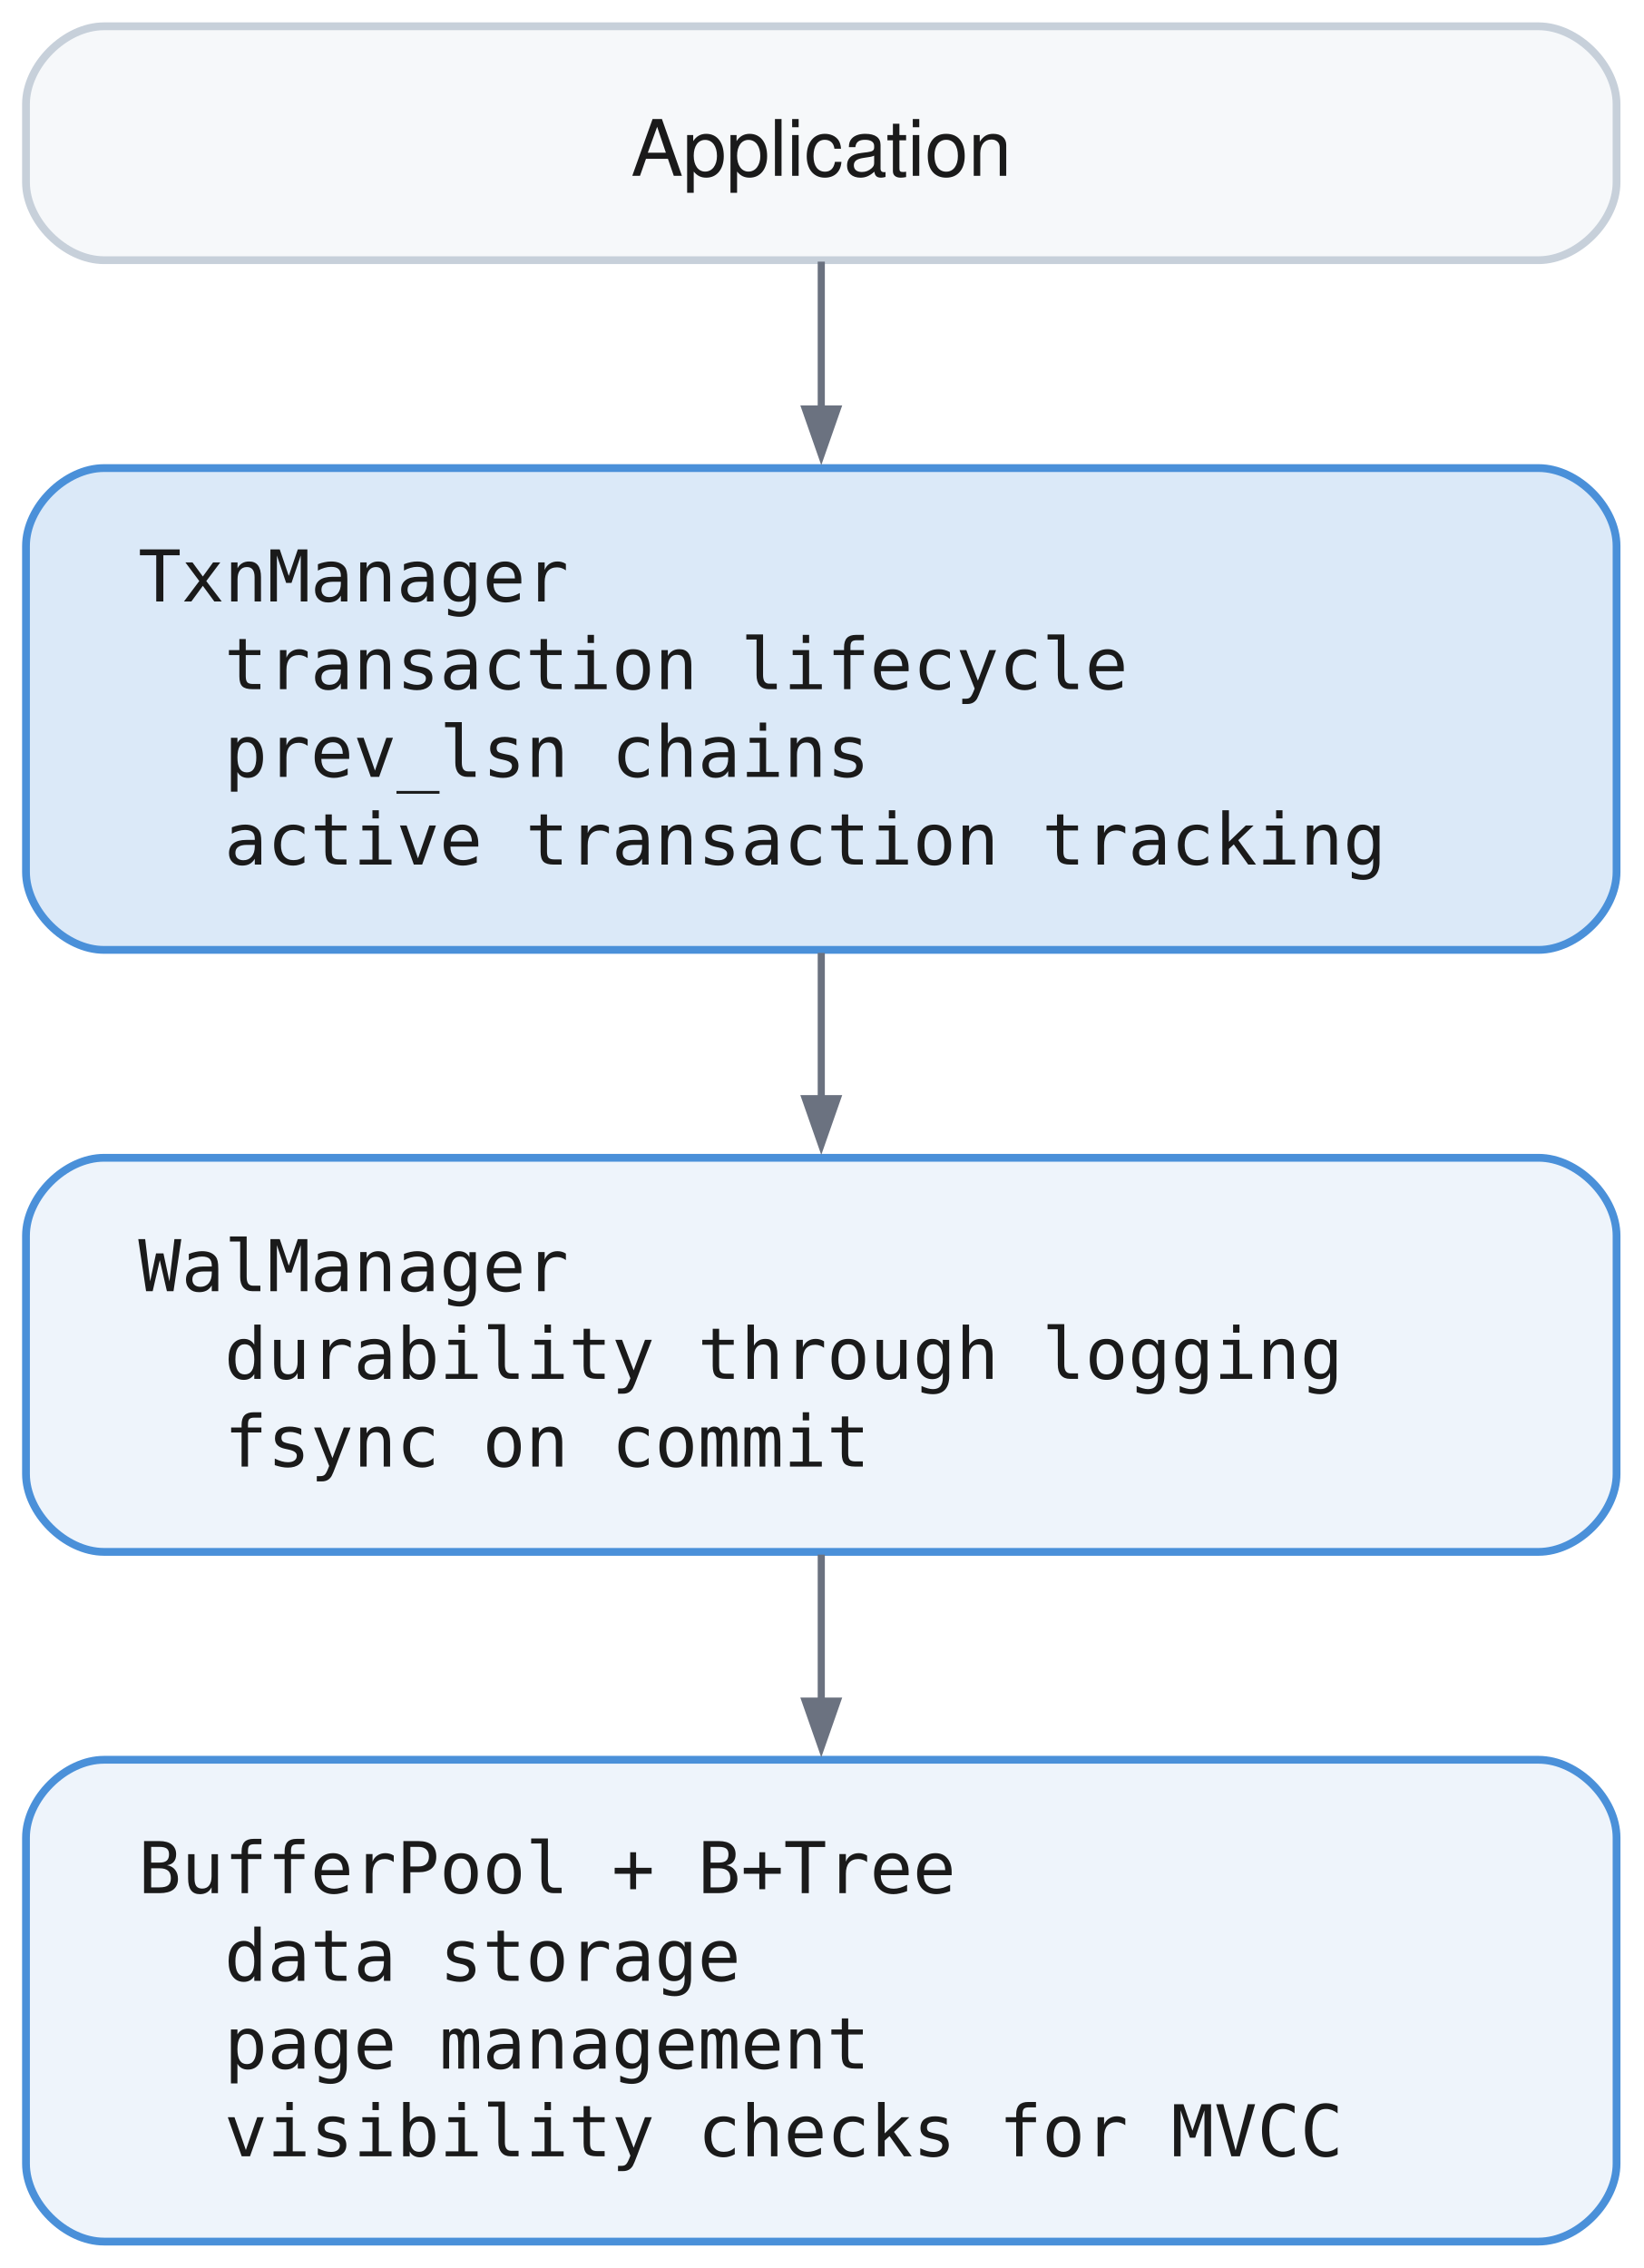
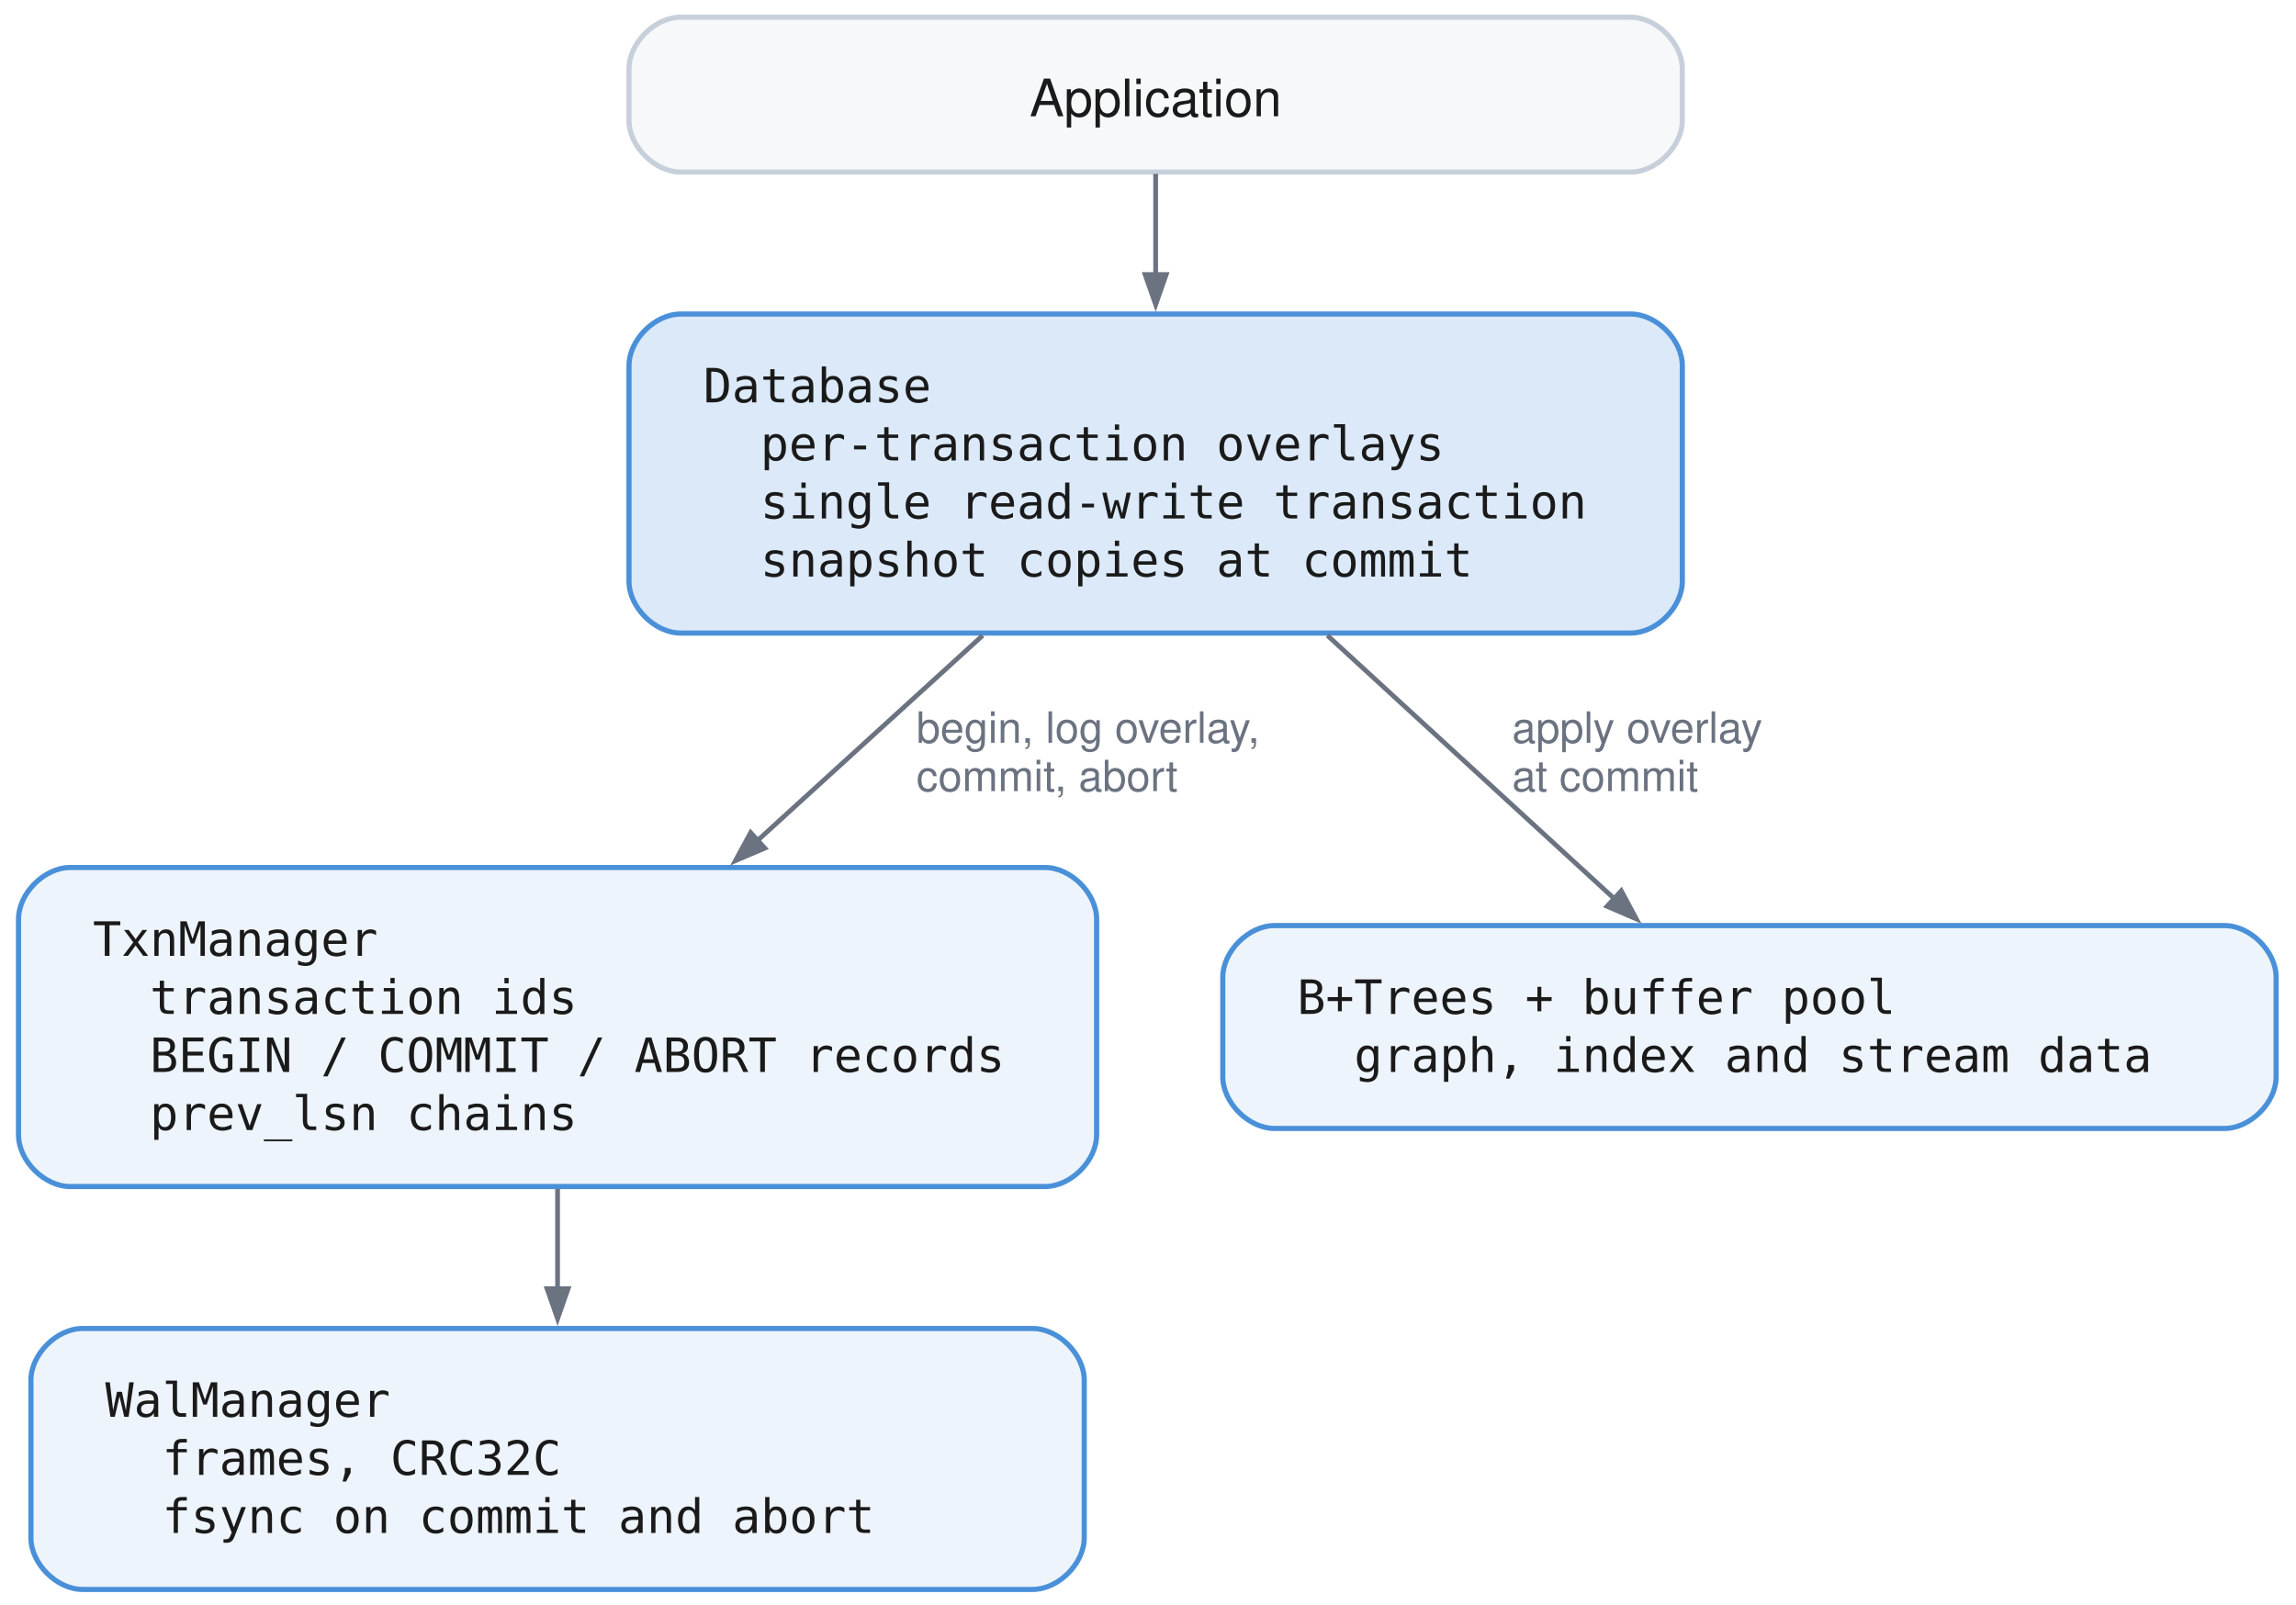
- <svg xmlns="http://www.w3.org/2000/svg" width="337" height="465" viewBox="0.00 0.00 253.00 349.00">
-   <g id="graph0" class="graph" transform="scale(1 1) rotate(0) translate(4 344.98)">
+ <svg xmlns="http://www.w3.org/2000/svg" width="711" height="497" viewBox="0.00 0.00 533.00 373.00">
+   <g id="graph0" class="graph" transform="scale(1 1) rotate(0) translate(4 369.48)">
    <g id="node1" class="node">
-       <path fill="#f6f8fa" stroke="#c7d0da" stroke-width="1.2" d="M232.8,-340.98C232.8,-340.98 12,-340.98 12,-340.98 6,-340.98 0,-334.98 0,-328.98 0,-328.98 0,-316.98 0,-316.98 0,-310.98 6,-304.98 12,-304.98 12,-304.98 232.8,-304.98 232.8,-304.98 238.8,-304.98 244.8,-310.98 244.8,-316.98 244.8,-316.98 244.8,-328.98 244.8,-328.98 244.8,-334.98 238.8,-340.98 232.8,-340.98" />
-       <text xml:space="preserve" text-anchor="middle" x="122.4" y="-317.96" font-family="Helvetica,Arial,sans-serif" font-size="12.00" fill="#1a1a1a">Application</text>
+       <path fill="#f6f8fa" stroke="#c7d0da" stroke-width="1.2" d="M374.68,-365.48C374.68,-365.48 153.88,-365.48 153.88,-365.48 147.88,-365.48 141.88,-359.48 141.88,-353.48 141.88,-353.48 141.88,-341.48 141.88,-341.48 141.88,-335.48 147.88,-329.48 153.88,-329.48 153.88,-329.48 374.68,-329.48 374.68,-329.48 380.68,-329.48 386.68,-335.48 386.68,-341.48 386.68,-341.48 386.68,-353.48 386.68,-353.48 386.68,-359.48 380.68,-365.48 374.68,-365.48" />
+       <text xml:space="preserve" text-anchor="middle" x="264.28" y="-342.45" font-family="Helvetica,Arial,sans-serif" font-size="12.00" fill="#1a1a1a">Application</text>
    </g>
    <g id="node2" class="node">
-       <path fill="#dbe9f8" stroke="#4a90d9" stroke-width="1.2" d="M232.8,-272.98C232.8,-272.98 12,-272.98 12,-272.98 6,-272.98 0,-266.98 0,-260.98 0,-260.98 0,-210.82 0,-210.82 0,-204.82 6,-198.82 12,-198.82 12,-198.82 232.8,-198.82 232.8,-198.82 238.8,-198.82 244.8,-204.82 244.8,-210.82 244.8,-210.82 244.8,-260.98 244.8,-260.98 244.8,-266.98 238.8,-272.98 232.8,-272.98" />
-       <text xml:space="preserve" text-anchor="start" x="17.28" y="-252.45" font-family="Menlo,Consolas,monospace" font-size="11.00" fill="#1a1a1a">TxnManager</text>
-       <text xml:space="preserve" text-anchor="start" x="17.28" y="-238.95" font-family="Menlo,Consolas,monospace" font-size="11.00" fill="#1a1a1a">  transaction lifecycle</text>
-       <text xml:space="preserve" text-anchor="start" x="17.28" y="-225.45" font-family="Menlo,Consolas,monospace" font-size="11.00" fill="#1a1a1a">  prev_lsn chains</text>
-       <text xml:space="preserve" text-anchor="start" x="17.28" y="-211.95" font-family="Menlo,Consolas,monospace" font-size="11.00" fill="#1a1a1a">  active transaction tracking</text>
+       <path fill="#dbe9f8" stroke="#4a90d9" stroke-width="1.2" d="M374.68,-296.48C374.68,-296.48 153.88,-296.48 153.88,-296.48 147.88,-296.48 141.88,-290.48 141.88,-284.48 141.88,-284.48 141.88,-234.32 141.88,-234.32 141.88,-228.32 147.88,-222.32 153.88,-222.32 153.88,-222.32 374.68,-222.32 374.68,-222.32 380.68,-222.32 386.68,-228.32 386.68,-234.32 386.68,-234.32 386.68,-284.48 386.68,-284.48 386.68,-290.48 380.68,-296.48 374.68,-296.48" />
+       <text xml:space="preserve" text-anchor="start" x="159.16" y="-275.95" font-family="Menlo,Consolas,monospace" font-size="11.00" fill="#1a1a1a">Database</text>
+       <text xml:space="preserve" text-anchor="start" x="159.16" y="-262.45" font-family="Menlo,Consolas,monospace" font-size="11.00" fill="#1a1a1a">  per-transaction overlays</text>
+       <text xml:space="preserve" text-anchor="start" x="159.16" y="-248.95" font-family="Menlo,Consolas,monospace" font-size="11.00" fill="#1a1a1a">  single read-write transaction</text>
+       <text xml:space="preserve" text-anchor="start" x="159.16" y="-235.45" font-family="Menlo,Consolas,monospace" font-size="11.00" fill="#1a1a1a">  snapshot copies at commit</text>
    </g>
    <g id="edge1" class="edge">
-       <path fill="none" stroke="#6b7280" stroke-width="1.1" d="M122.4,-304.76C122.4,-298.06 122.4,-290.04 122.4,-281.9" />
-       <polygon fill="#6b7280" stroke="#6b7280" stroke-width="1.1" points="124.85,-282.08 122.4,-275.08 119.95,-282.08 124.85,-282.08" />
+       <path fill="none" stroke="#6b7280" stroke-width="1.1" d="M264.28,-329.06C264.28,-322.13 264.28,-313.81 264.28,-305.4" />
+       <polygon fill="#6b7280" stroke="#6b7280" stroke-width="1.1" points="266.73,-305.66 264.28,-298.66 261.83,-305.66 266.73,-305.66" />
    </g>
    <g id="node3" class="node">
-       <path fill="#eef4fb" stroke="#4a90d9" stroke-width="1.2" d="M232.8,-166.82C232.8,-166.82 12,-166.82 12,-166.82 6,-166.82 0,-160.82 0,-154.82 0,-154.82 0,-118.16 0,-118.16 0,-112.16 6,-106.16 12,-106.16 12,-106.16 232.8,-106.16 232.8,-106.16 238.8,-106.16 244.8,-112.16 244.8,-118.16 244.8,-118.16 244.8,-154.82 244.8,-154.82 244.8,-160.82 238.8,-166.82 232.8,-166.82" />
-       <text xml:space="preserve" text-anchor="start" x="17.28" y="-146.29" font-family="Menlo,Consolas,monospace" font-size="11.00" fill="#1a1a1a">WalManager</text>
-       <text xml:space="preserve" text-anchor="start" x="17.28" y="-132.79" font-family="Menlo,Consolas,monospace" font-size="11.00" fill="#1a1a1a">  durability through logging</text>
-       <text xml:space="preserve" text-anchor="start" x="17.28" y="-119.29" font-family="Menlo,Consolas,monospace" font-size="11.00" fill="#1a1a1a">  fsync on commit</text>
+       <path fill="#eef4fb" stroke="#4a90d9" stroke-width="1.2" d="M238.56,-167.82C238.56,-167.82 12,-167.82 12,-167.82 6,-167.82 0,-161.82 0,-155.82 0,-155.82 0,-105.66 0,-105.66 0,-99.66 6,-93.66 12,-93.66 12,-93.66 238.56,-93.66 238.56,-93.66 244.56,-93.66 250.56,-99.66 250.56,-105.66 250.56,-105.66 250.56,-155.82 250.56,-155.82 250.56,-161.82 244.56,-167.82 238.56,-167.82" />
+       <text xml:space="preserve" text-anchor="start" x="17.28" y="-147.29" font-family="Menlo,Consolas,monospace" font-size="11.00" fill="#1a1a1a">TxnManager</text>
+       <text xml:space="preserve" text-anchor="start" x="17.28" y="-133.79" font-family="Menlo,Consolas,monospace" font-size="11.00" fill="#1a1a1a">  transaction ids</text>
+       <text xml:space="preserve" text-anchor="start" x="17.28" y="-120.29" font-family="Menlo,Consolas,monospace" font-size="11.00" fill="#1a1a1a">  BEGIN / COMMIT / ABORT records</text>
+       <text xml:space="preserve" text-anchor="start" x="17.28" y="-106.79" font-family="Menlo,Consolas,monospace" font-size="11.00" fill="#1a1a1a">  prev_lsn chains</text>
    </g>
    <g id="edge2" class="edge">
-       <path fill="none" stroke="#6b7280" stroke-width="1.1" d="M122.4,-198.35C122.4,-190.98 122.4,-183.21 122.4,-175.78" />
-       <polygon fill="#6b7280" stroke="#6b7280" stroke-width="1.1" points="124.85,-175.92 122.4,-168.92 119.95,-175.92 124.85,-175.92" />
+       <path fill="none" stroke="#6b7280" stroke-width="1.1" d="M224.08,-221.76C207.65,-206.8 188.56,-189.4 171.55,-173.91" />
+       <polygon fill="#6b7280" stroke="#6b7280" stroke-width="1.1" points="173.45,-172.32 166.62,-169.41 170.15,-175.94 173.45,-172.32" />
+       <text xml:space="preserve" text-anchor="start" x="203.1" y="-196.82" font-family="Helvetica,Arial,sans-serif" font-size="10.00" fill="#6b7280">  begin, log overlay,</text>
+       <text xml:space="preserve" text-anchor="start" x="203.1" y="-185.57" font-family="Helvetica,Arial,sans-serif" font-size="10.00" fill="#6b7280">  commit, abort</text>
+     </g>
+     <g id="node5" class="node">
+       <path fill="#eef4fb" stroke="#4a90d9" stroke-width="1.2" d="M512.68,-154.32C512.68,-154.32 291.88,-154.32 291.88,-154.32 285.88,-154.32 279.88,-148.32 279.88,-142.32 279.88,-142.32 279.88,-119.16 279.88,-119.16 279.88,-113.16 285.88,-107.16 291.88,-107.16 291.88,-107.16 512.68,-107.16 512.68,-107.16 518.68,-107.16 524.68,-113.16 524.68,-119.16 524.68,-119.16 524.68,-142.32 524.68,-142.32 524.68,-148.32 518.68,-154.32 512.68,-154.32" />
+       <text xml:space="preserve" text-anchor="start" x="297.16" y="-133.79" font-family="Menlo,Consolas,monospace" font-size="11.00" fill="#1a1a1a">B+Trees + buffer pool</text>
+       <text xml:space="preserve" text-anchor="start" x="297.16" y="-120.29" font-family="Menlo,Consolas,monospace" font-size="11.00" fill="#1a1a1a">  graph, index and stream data</text>
+     </g>
+     <g id="edge4" class="edge">
+       <path fill="none" stroke="#6b7280" stroke-width="1.1" d="M304.2,-221.76C325.46,-202.25 351.23,-178.6 371.02,-160.43" />
+       <polygon fill="#6b7280" stroke="#6b7280" stroke-width="1.1" points="372.49,-162.41 375.99,-155.87 369.18,-158.8 372.49,-162.41" />
+       <text xml:space="preserve" text-anchor="start" x="341.54" y="-196.82" font-family="Helvetica,Arial,sans-serif" font-size="10.00" fill="#6b7280">  apply overlay</text>
+       <text xml:space="preserve" text-anchor="start" x="341.54" y="-185.57" font-family="Helvetica,Arial,sans-serif" font-size="10.00" fill="#6b7280">  at commit</text>
    </g>
    <g id="node4" class="node">
-       <path fill="#eef4fb" stroke="#4a90d9" stroke-width="1.2" d="M232.8,-74.16C232.8,-74.16 12,-74.16 12,-74.16 6,-74.16 0,-68.16 0,-62.16 0,-62.16 0,-12 0,-12 0,-6 6,0 12,0 12,0 232.8,0 232.8,0 238.8,0 244.8,-6 244.8,-12 244.8,-12 244.8,-62.16 244.8,-62.16 244.8,-68.16 238.8,-74.16 232.8,-74.16" />
-       <text xml:space="preserve" text-anchor="start" x="17.28" y="-53.63" font-family="Menlo,Consolas,monospace" font-size="11.00" fill="#1a1a1a">BufferPool + B+Tree</text>
-       <text xml:space="preserve" text-anchor="start" x="17.28" y="-40.13" font-family="Menlo,Consolas,monospace" font-size="11.00" fill="#1a1a1a">  data storage</text>
-       <text xml:space="preserve" text-anchor="start" x="17.28" y="-26.63" font-family="Menlo,Consolas,monospace" font-size="11.00" fill="#1a1a1a">  page management</text>
-       <text xml:space="preserve" text-anchor="start" x="17.28" y="-13.13" font-family="Menlo,Consolas,monospace" font-size="11.00" fill="#1a1a1a">  visibility checks for MVCC</text>
+       <path fill="#eef4fb" stroke="#4a90d9" stroke-width="1.2" d="M235.68,-60.66C235.68,-60.66 14.88,-60.66 14.88,-60.66 8.88,-60.66 2.88,-54.66 2.88,-48.66 2.88,-48.66 2.88,-12 2.88,-12 2.88,-6 8.88,0 14.88,0 14.88,0 235.68,0 235.68,0 241.68,0 247.68,-6 247.68,-12 247.68,-12 247.68,-48.66 247.68,-48.66 247.68,-54.66 241.68,-60.66 235.68,-60.66" />
+       <text xml:space="preserve" text-anchor="start" x="20.16" y="-40.13" font-family="Menlo,Consolas,monospace" font-size="11.00" fill="#1a1a1a">WalManager</text>
+       <text xml:space="preserve" text-anchor="start" x="20.16" y="-26.63" font-family="Menlo,Consolas,monospace" font-size="11.00" fill="#1a1a1a">  frames, CRC32C</text>
+       <text xml:space="preserve" text-anchor="start" x="20.16" y="-13.13" font-family="Menlo,Consolas,monospace" font-size="11.00" fill="#1a1a1a">  fsync on commit and abort</text>
    </g>
    <g id="edge3" class="edge">
-       <path fill="none" stroke="#6b7280" stroke-width="1.1" d="M122.4,-105.73C122.4,-98.5 122.4,-90.61 122.4,-82.85" />
-       <polygon fill="#6b7280" stroke="#6b7280" stroke-width="1.1" points="124.85,-83.19 122.4,-76.19 119.95,-83.19 124.85,-83.19" />
+       <path fill="none" stroke="#6b7280" stroke-width="1.1" d="M125.28,-93.1C125.28,-85.39 125.28,-77.24 125.28,-69.49" />
+       <polygon fill="#6b7280" stroke="#6b7280" stroke-width="1.1" points="127.73,-69.92 125.28,-62.92 122.83,-69.92 127.73,-69.92" />
    </g>
  </g>
</svg>
